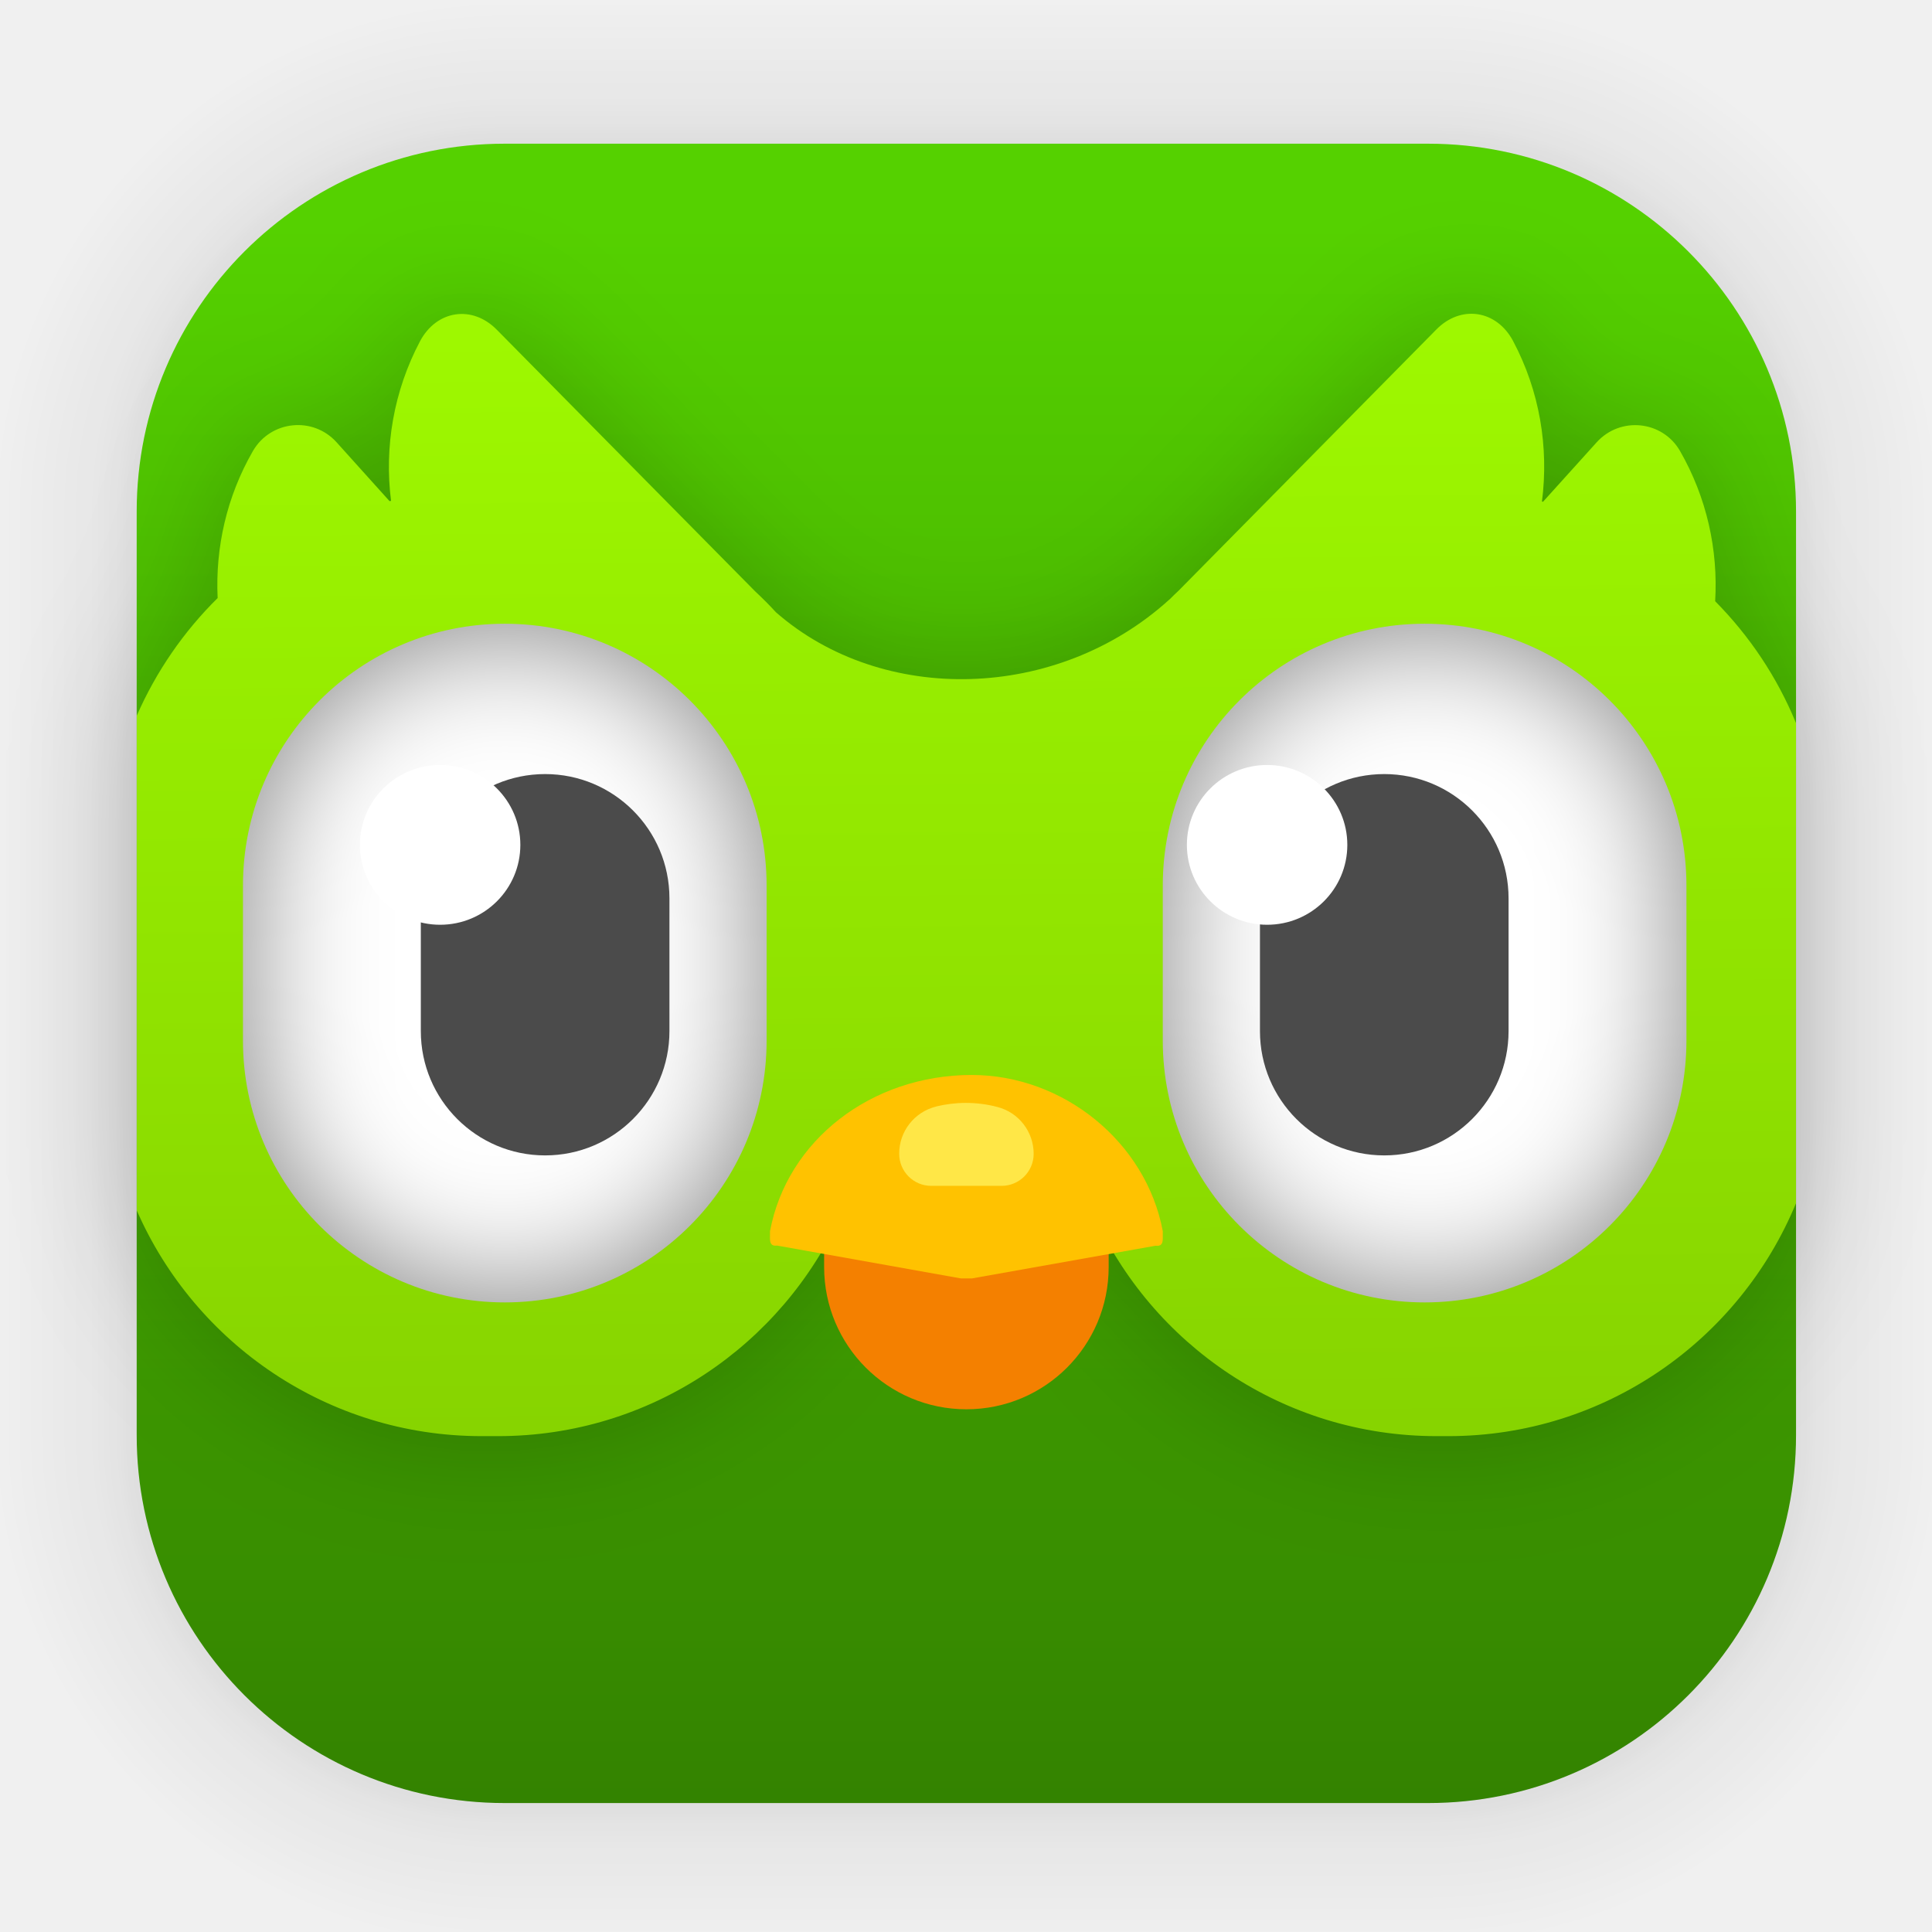
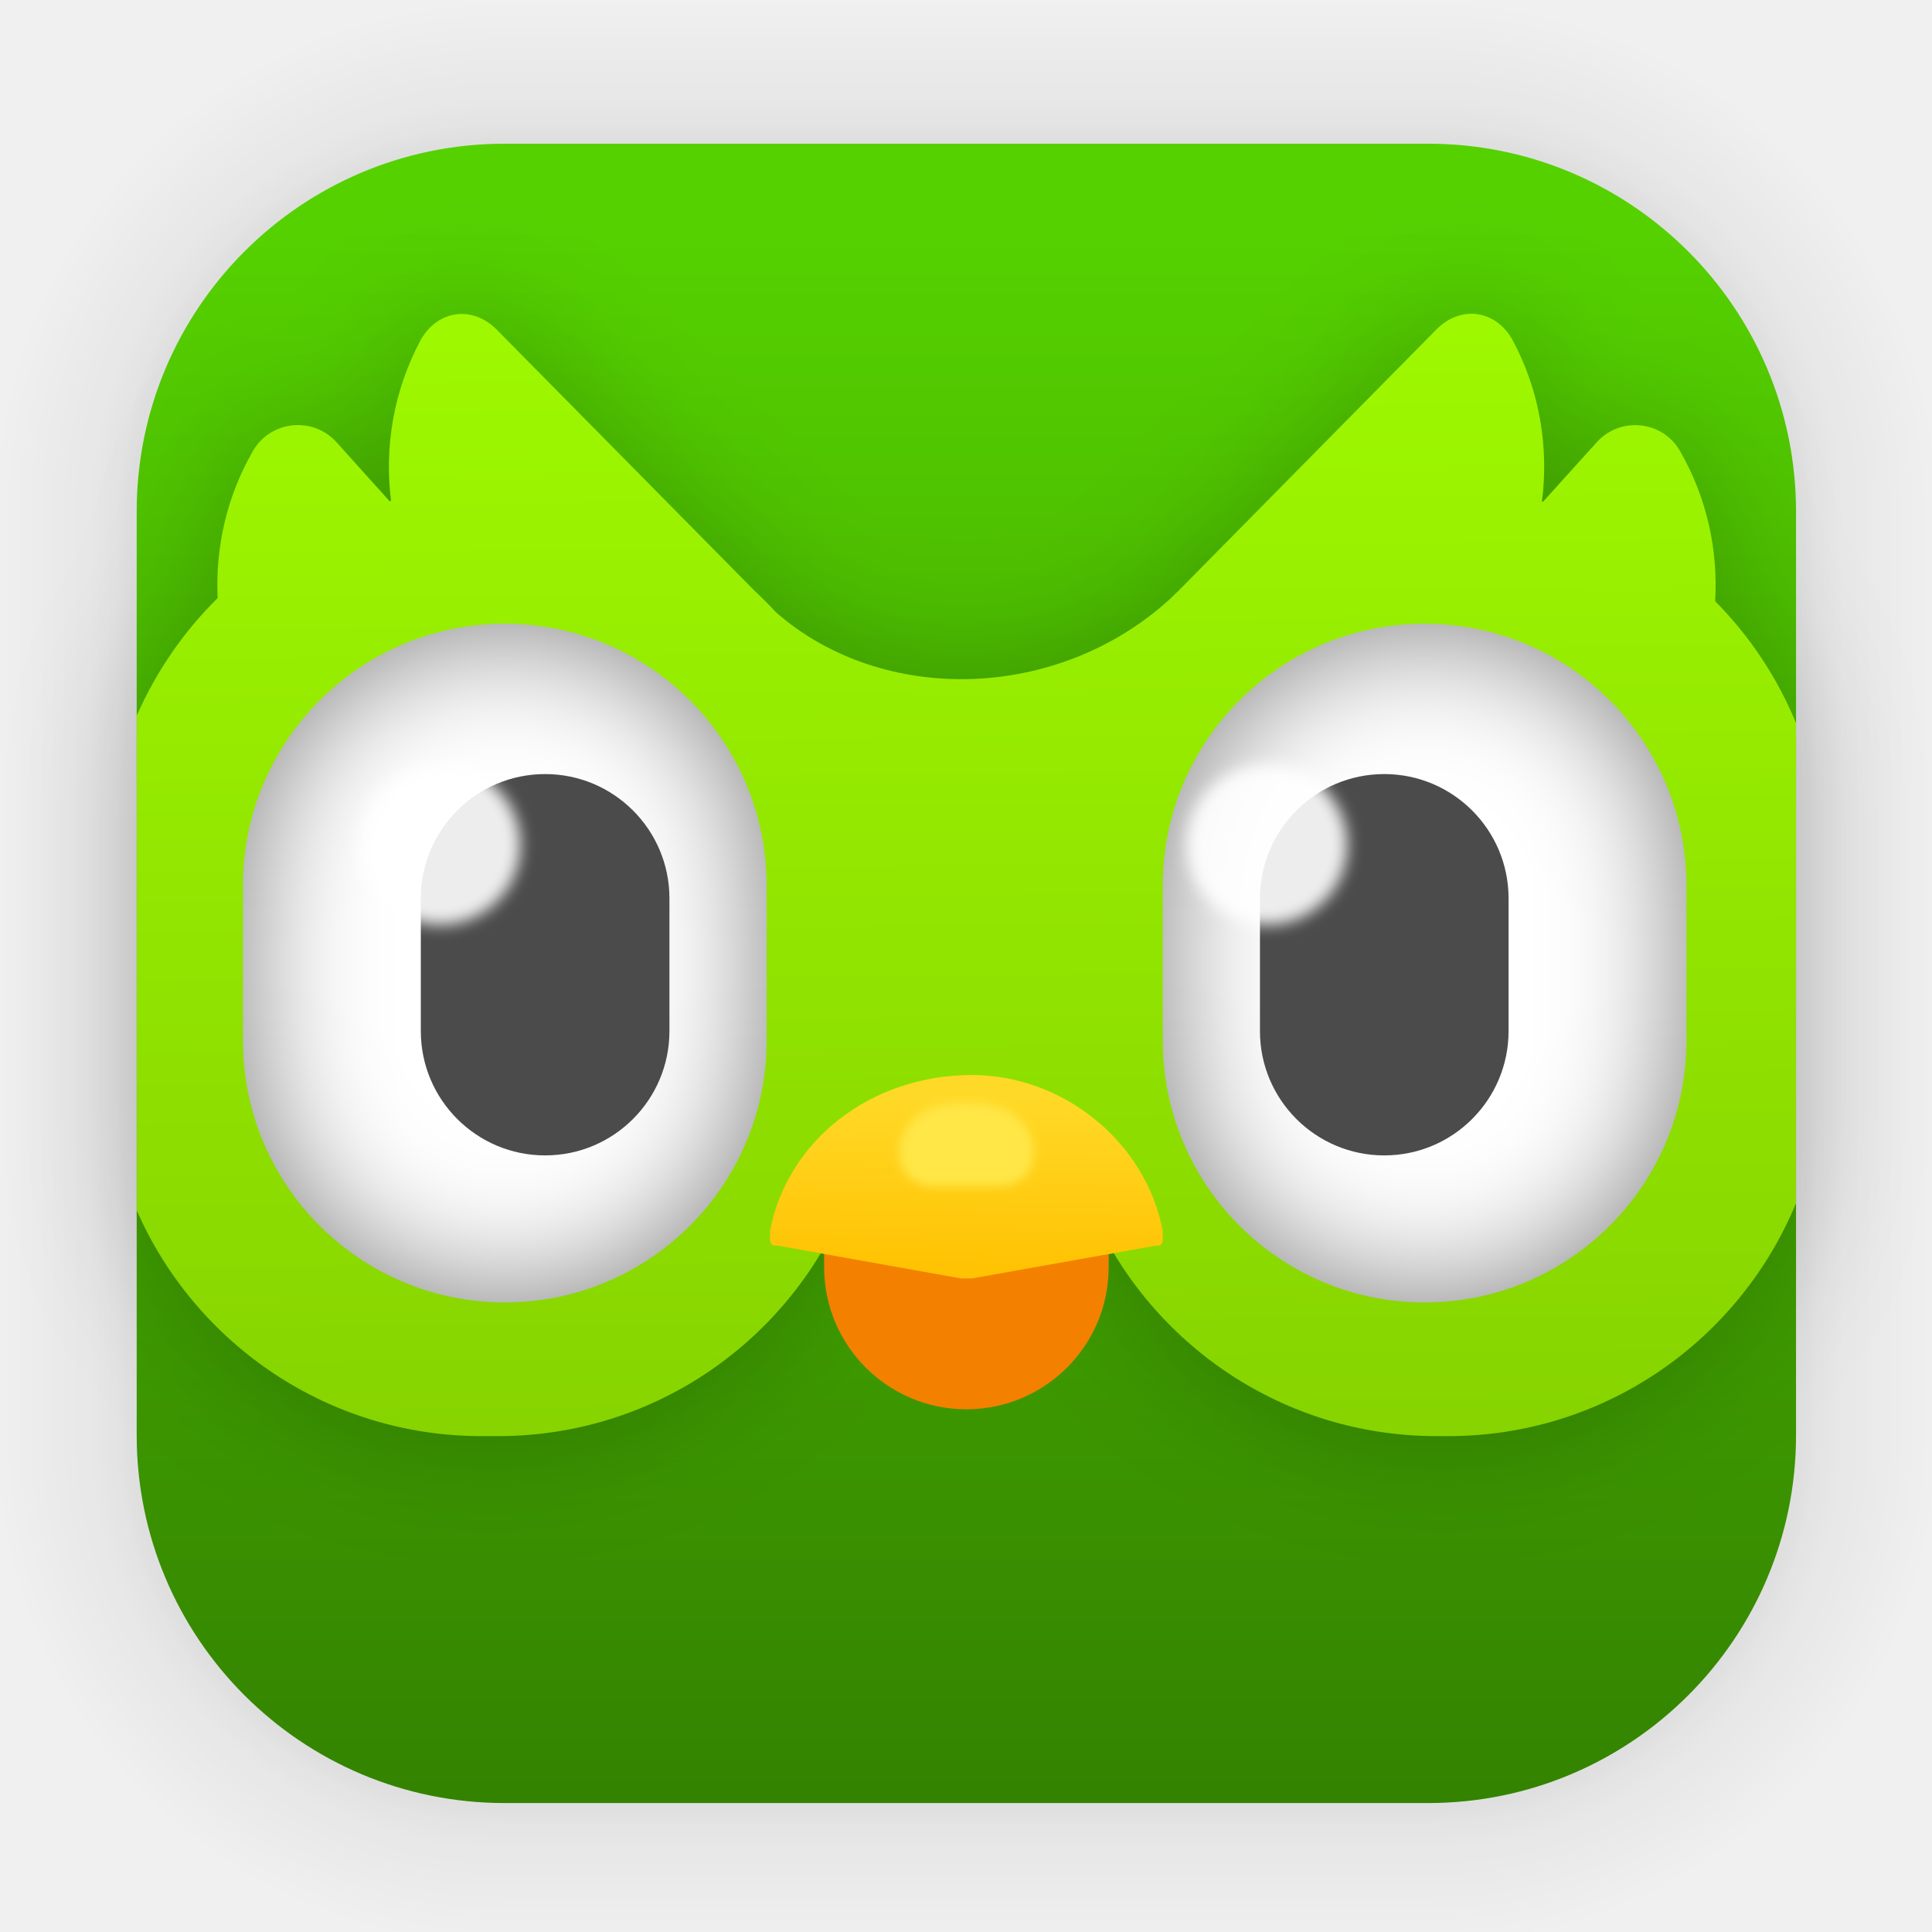
<svg xmlns="http://www.w3.org/2000/svg" xmlns:xlink="http://www.w3.org/1999/xlink" width="128" height="128" viewBox="0 0 33.867 33.867" version="1.1" id="svg6">
  <defs id="defs2">
+     <linearGradient id="linearGradient1317">
+       <stop style="stop-color:#ffc303;stop-opacity:1;" offset="0" id="stop1313" />
+       <stop style="stop-color:#ffd927;stop-opacity:1;" offset="1" id="stop1315" />
+     </linearGradient>
    <linearGradient id="linearGradient1846">
      <stop style="stop-color:#87d400;stop-opacity:1;" offset="0" id="stop1842" />
      <stop style="stop-color:#9ef800;stop-opacity:1;" offset="1" id="stop1844" />
    </linearGradient>
    <linearGradient id="linearGradient1630">
      <stop style="stop-color:#55d100;stop-opacity:1;" offset="0" id="stop1626" />
      <stop style="stop-color:#338200;stop-opacity:1;" offset="1" id="stop1628" />
    </linearGradient>
    <linearGradient id="linearGradient991">
      <stop id="stop987" offset="0" style="stop-color:#00488a;stop-opacity:1" />
      <stop id="stop989" offset="1" style="stop-color:#006fd6;stop-opacity:1" />
    </linearGradient>
    <linearGradient gradientTransform="translate(0,-896)" gradientUnits="userSpaceOnUse" y2="992" x2="32" y1="32" x1="32" id="lgrad">
      <stop id="stop2" stop-color="#f8f8f8" offset="0%" />
      <stop id="stop4" stop-color="#ccc" offset="100%" />
    </linearGradient>
    <radialGradient gradientTransform="translate(0,-896)" gradientUnits="userSpaceOnUse" r="440" cy="512" cx="512" fy="494.4" fx="512" y2="100%" x2="0%" y1="0%" x1="0%" id="rgrad">
      <stop id="stop7" stop-color="#00f0ff" offset="0%" />
      <stop id="stop9" stop-color="#0070e0" offset="100%" />
    </radialGradient>
    <radialGradient id="rgrad-3" x1="0%" y1="0%" x2="0%" y2="100%" fx="523.576" fy="306.181" cx="523.576" cy="306.181" r="440" gradientUnits="userSpaceOnUse" gradientTransform="matrix(0.03099337,0,0,0.03032562,115.7166,41.02345)">
      <stop offset="0%" stop-color="#00f0ff" id="stop7-6" style="stop-color:#03d7e4;stop-opacity:1" />
      <stop offset="100%" stop-color="#0070e0" id="stop9-7" />
    </radialGradient>
    <linearGradient xlink:href="#linearGradient1630" id="linearGradient1632" x1="132.211" y1="42.152" x2="132.211" y2="70.68" gradientUnits="userSpaceOnUse" />
    <linearGradient id="SVGID_1_" gradientUnits="userSpaceOnUse" x1="43" y1="149.623" x2="43" y2="84.503" gradientTransform="matrix(1.5,0,0,-1.5,31.5,271.5)">
      <stop offset="0" style="stop-color:#FEFEFE" id="stop36" />
      <stop offset="1" style="stop-color:#CACACA" id="stop38" />
    </linearGradient>
    <linearGradient id="SVGID_2_" gradientUnits="userSpaceOnUse" x1="39.955" y1="149.623" x2="39.955" y2="84.503" gradientTransform="matrix(1.5,0,0,-1.5,31.5,271.5)">
      <stop offset="0" style="stop-color:#FEFEFE" id="stop43" />
      <stop offset="1" style="stop-color:#CACACA" id="stop45" />
    </linearGradient>
    <linearGradient id="SVGID_5_" gradientUnits="userSpaceOnUse" x1="37.285" y1="149.623" x2="37.285" y2="84.503" gradientTransform="matrix(1.5,0,0,-1.5,31.5,271.5)">
      <stop offset="0" style="stop-color:#FEFEFE" id="stop64" />
      <stop offset="1" style="stop-color:#CACACA" id="stop66" />
    </linearGradient>
    <linearGradient id="SVGID_6_" gradientUnits="userSpaceOnUse" x1="33.977" y1="149.623" x2="33.977" y2="84.503" gradientTransform="matrix(1.5,0,0,-1.5,31.5,271.5)">
      <stop offset="0" style="stop-color:#FEFEFE" id="stop71" />
      <stop offset="1" style="stop-color:#CACACA" id="stop73" />
    </linearGradient>
    <linearGradient id="SVGID_9_" gradientUnits="userSpaceOnUse" x1="31.79" y1="149.623" x2="31.79" y2="84.503" gradientTransform="matrix(1.5,0,0,-1.5,31.5,271.5)">
      <stop offset="0" style="stop-color:#FEFEFE" id="stop92" />
      <stop offset="1" style="stop-color:#CACACA" id="stop94" />
    </linearGradient>
    <linearGradient id="SVGID_10_" gradientUnits="userSpaceOnUse" x1="28.345" y1="149.623" x2="28.345" y2="84.503" gradientTransform="matrix(1.5,0,0,-1.5,31.5,271.5)">
      <stop offset="0" style="stop-color:#FEFEFE" id="stop99" />
      <stop offset="1" style="stop-color:#CACACA" id="stop101" />
    </linearGradient>
    <linearGradient id="SVGID_13_" gradientUnits="userSpaceOnUse" x1="26.725" y1="149.623" x2="26.725" y2="84.503" gradientTransform="matrix(1.5,0,0,-1.5,31.5,271.5)">
      <stop offset="0" style="stop-color:#FEFEFE" id="stop120" />
      <stop offset="1" style="stop-color:#CACACA" id="stop122" />
    </linearGradient>
    <linearGradient id="SVGID_14_" gradientUnits="userSpaceOnUse" x1="23.277" y1="149.623" x2="23.277" y2="84.503" gradientTransform="matrix(1.5,0,0,-1.5,31.5,271.5)">
      <stop offset="0" style="stop-color:#FEFEFE" id="stop127" />
      <stop offset="1" style="stop-color:#CACACA" id="stop129" />
    </linearGradient>
    <linearGradient id="SVGID_17_" gradientUnits="userSpaceOnUse" x1="22.285" y1="149.623" x2="22.285" y2="84.503" gradientTransform="matrix(1.5,0,0,-1.5,31.5,271.5)">
      <stop offset="0" style="stop-color:#FEFEFE" id="stop148" />
      <stop offset="1" style="stop-color:#CACACA" id="stop150" />
    </linearGradient>
    <linearGradient id="SVGID_18_" gradientUnits="userSpaceOnUse" x1="18.966" y1="149.623" x2="18.966" y2="84.503" gradientTransform="matrix(1.5,0,0,-1.5,31.5,271.5)">
      <stop offset="0" style="stop-color:#FEFEFE" id="stop155" />
      <stop offset="1" style="stop-color:#CACACA" id="stop157" />
    </linearGradient>
    <linearGradient id="SVGID_21_" gradientUnits="userSpaceOnUse" x1="18.642" y1="149.623" x2="18.642" y2="84.503" gradientTransform="matrix(1.5,0,0,-1.5,31.5,271.5)">
      <stop offset="0" style="stop-color:#FEFEFE" id="stop176" />
      <stop offset="1" style="stop-color:#CACACA" id="stop178" />
    </linearGradient>
    <linearGradient id="SVGID_22_" gradientUnits="userSpaceOnUse" x1="15.578" y1="149.623" x2="15.578" y2="84.503" gradientTransform="matrix(1.5,0,0,-1.5,31.5,271.5)">
      <stop offset="0" style="stop-color:#FEFEFE" id="stop183" />
      <stop offset="1" style="stop-color:#CACACA" id="stop185" />
    </linearGradient>
    <linearGradient id="SVGID_25_" gradientUnits="userSpaceOnUse" x1="15.935" y1="149.623" x2="15.935" y2="84.503" gradientTransform="matrix(1.5,0,0,-1.5,31.5,271.5)">
      <stop offset="0" style="stop-color:#FEFEFE" id="stop204" />
      <stop offset="1" style="stop-color:#CACACA" id="stop206" />
    </linearGradient>
    <linearGradient id="SVGID_26_" gradientUnits="userSpaceOnUse" x1="13.245" y1="149.623" x2="13.245" y2="84.503" gradientTransform="matrix(1.5,0,0,-1.5,31.5,271.5)">
      <stop offset="0" style="stop-color:#FEFEFE" id="stop211" />
      <stop offset="1" style="stop-color:#CACACA" id="stop213" />
    </linearGradient>
    <linearGradient id="SVGID_29_" gradientUnits="userSpaceOnUse" x1="14.268" y1="149.623" x2="14.268" y2="84.503" gradientTransform="matrix(1.5,0,0,-1.5,31.5,271.5)">
      <stop offset="0" style="stop-color:#FEFEFE" id="stop232" />
      <stop offset="1" style="stop-color:#CACACA" id="stop234" />
    </linearGradient>
    <linearGradient id="SVGID_30_" gradientUnits="userSpaceOnUse" x1="12.055" y1="149.623" x2="12.055" y2="84.503" gradientTransform="matrix(1.5,0,0,-1.5,31.5,271.5)">
      <stop offset="0" style="stop-color:#FEFEFE" id="stop239" />
      <stop offset="1" style="stop-color:#CACACA" id="stop241" />
    </linearGradient>
    <linearGradient id="SVGID_33_" gradientUnits="userSpaceOnUse" x1="13.705" y1="149.623" x2="13.705" y2="84.503" gradientTransform="matrix(1.5,0,0,-1.5,31.5,271.5)">
      <stop offset="0" style="stop-color:#FEFEFE" id="stop260" />
      <stop offset="1" style="stop-color:#CACACA" id="stop262" />
    </linearGradient>
    <linearGradient id="SVGID_34_" gradientUnits="userSpaceOnUse" x1="12.055" y1="149.623" x2="12.055" y2="84.503" gradientTransform="matrix(1.5,0,0,-1.5,31.5,271.5)">
      <stop offset="0" style="stop-color:#FEFEFE" id="stop267" />
      <stop offset="1" style="stop-color:#CACACA" id="stop269" />
    </linearGradient>
    <linearGradient id="SVGID_37_" gradientUnits="userSpaceOnUse" x1="14.268" y1="149.623" x2="14.268" y2="84.503" gradientTransform="matrix(1.5,0,0,-1.5,31.5,271.5)">
      <stop offset="0" style="stop-color:#FEFEFE" id="stop288" />
      <stop offset="1" style="stop-color:#CACACA" id="stop290" />
    </linearGradient>
    <linearGradient id="SVGID_38_" gradientUnits="userSpaceOnUse" x1="13.243" y1="149.623" x2="13.243" y2="84.503" gradientTransform="matrix(1.5,0,0,-1.5,31.5,271.5)">
      <stop offset="0" style="stop-color:#FEFEFE" id="stop295" />
      <stop offset="1" style="stop-color:#CACACA" id="stop297" />
    </linearGradient>
    <linearGradient id="SVGID_42_" gradientUnits="userSpaceOnUse" x1="15.575" y1="149.623" x2="15.575" y2="84.503" gradientTransform="matrix(1.5,0,0,-1.5,31.5,271.5)">
      <stop offset="0" style="stop-color:#FEFEFE" id="stop323" />
      <stop offset="1" style="stop-color:#CACACA" id="stop325" />
    </linearGradient>
    <linearGradient id="SVGID_45_" gradientUnits="userSpaceOnUse" x1="18.642" y1="149.623" x2="18.642" y2="84.503" gradientTransform="matrix(1.5,0,0,-1.5,31.5,271.5)">
      <stop offset="0" style="stop-color:#FEFEFE" id="stop344" />
      <stop offset="1" style="stop-color:#CACACA" id="stop346" />
    </linearGradient>
    <linearGradient id="SVGID_46_" gradientUnits="userSpaceOnUse" x1="18.962" y1="149.623" x2="18.962" y2="84.503" gradientTransform="matrix(1.5,0,0,-1.5,31.5,271.5)">
      <stop offset="0" style="stop-color:#FEFEFE" id="stop351" />
      <stop offset="1" style="stop-color:#CACACA" id="stop353" />
    </linearGradient>
    <linearGradient id="SVGID_49_" gradientUnits="userSpaceOnUse" x1="22.286" y1="149.623" x2="22.286" y2="84.503" gradientTransform="matrix(1.5,0,0,-1.5,31.5,271.5)">
      <stop offset="0" style="stop-color:#FEFEFE" id="stop372" />
      <stop offset="1" style="stop-color:#CACACA" id="stop374" />
    </linearGradient>
    <linearGradient id="SVGID_50_" gradientUnits="userSpaceOnUse" x1="23.272" y1="149.623" x2="23.272" y2="84.503" gradientTransform="matrix(1.5,0,0,-1.5,31.5,271.5)">
      <stop offset="0" style="stop-color:#FEFEFE" id="stop379" />
      <stop offset="1" style="stop-color:#CACACA" id="stop381" />
    </linearGradient>
    <linearGradient id="SVGID_53_" gradientUnits="userSpaceOnUse" x1="26.725" y1="149.623" x2="26.725" y2="84.503" gradientTransform="matrix(1.5,0,0,-1.5,31.5,271.5)">
      <stop offset="0" style="stop-color:#FEFEFE" id="stop400" />
      <stop offset="1" style="stop-color:#CACACA" id="stop402" />
    </linearGradient>
    <linearGradient id="SVGID_54_" gradientUnits="userSpaceOnUse" x1="28.339" y1="149.623" x2="28.339" y2="84.503" gradientTransform="matrix(1.5,0,0,-1.5,31.5,271.5)">
      <stop offset="0" style="stop-color:#FEFEFE" id="stop407" />
      <stop offset="1" style="stop-color:#CACACA" id="stop409" />
    </linearGradient>
    <linearGradient id="SVGID_57_" gradientUnits="userSpaceOnUse" x1="31.789" y1="149.623" x2="31.789" y2="84.503" gradientTransform="matrix(1.5,0,0,-1.5,31.5,271.5)">
      <stop offset="0" style="stop-color:#FEFEFE" id="stop428" />
      <stop offset="1" style="stop-color:#CACACA" id="stop430" />
    </linearGradient>
    <linearGradient id="SVGID_58_" gradientUnits="userSpaceOnUse" x1="33.97" y1="149.623" x2="33.97" y2="84.503" gradientTransform="matrix(1.5,0,0,-1.5,31.5,271.5)">
      <stop offset="0" style="stop-color:#FEFEFE" id="stop435" />
      <stop offset="1" style="stop-color:#CACACA" id="stop437" />
    </linearGradient>
    <linearGradient id="SVGID_61_" gradientUnits="userSpaceOnUse" x1="37.285" y1="149.623" x2="37.285" y2="84.503" gradientTransform="matrix(1.5,0,0,-1.5,31.5,271.5)">
      <stop offset="0" style="stop-color:#FEFEFE" id="stop456" />
      <stop offset="1" style="stop-color:#CACACA" id="stop458" />
    </linearGradient>
    <linearGradient id="SVGID_62_" gradientUnits="userSpaceOnUse" x1="39.949" y1="149.623" x2="39.949" y2="84.503" gradientTransform="matrix(1.5,0,0,-1.5,31.5,271.5)">
      <stop offset="0" style="stop-color:#FEFEFE" id="stop463" />
      <stop offset="1" style="stop-color:#CACACA" id="stop465" />
    </linearGradient>
    <linearGradient id="SVGID_66_" gradientUnits="userSpaceOnUse" x1="46.045" y1="149.623" x2="46.045" y2="84.503" gradientTransform="matrix(1.5,0,0,-1.5,31.5,271.5)">
      <stop offset="0" style="stop-color:#FEFEFE" id="stop491" />
      <stop offset="1" style="stop-color:#CACACA" id="stop493" />
    </linearGradient>
    <linearGradient id="SVGID_69_" gradientUnits="userSpaceOnUse" x1="48.715" y1="149.623" x2="48.715" y2="84.503" gradientTransform="matrix(1.5,0,0,-1.5,31.5,271.5)">
      <stop offset="0" style="stop-color:#FEFEFE" id="stop512" />
      <stop offset="1" style="stop-color:#CACACA" id="stop514" />
    </linearGradient>
    <linearGradient id="SVGID_70_" gradientUnits="userSpaceOnUse" x1="52.023" y1="149.623" x2="52.023" y2="84.503" gradientTransform="matrix(1.5,0,0,-1.5,31.5,271.5)">
      <stop offset="0" style="stop-color:#FEFEFE" id="stop519" />
      <stop offset="1" style="stop-color:#CACACA" id="stop521" />
    </linearGradient>
    <linearGradient id="SVGID_73_" gradientUnits="userSpaceOnUse" x1="54.21" y1="149.623" x2="54.21" y2="84.503" gradientTransform="matrix(1.5,0,0,-1.5,31.5,271.5)">
      <stop offset="0" style="stop-color:#FEFEFE" id="stop540" />
      <stop offset="1" style="stop-color:#CACACA" id="stop542" />
    </linearGradient>
    <linearGradient id="SVGID_74_" gradientUnits="userSpaceOnUse" x1="57.655" y1="149.623" x2="57.655" y2="84.503" gradientTransform="matrix(1.5,0,0,-1.5,31.5,271.5)">
      <stop offset="0" style="stop-color:#FEFEFE" id="stop547" />
      <stop offset="1" style="stop-color:#CACACA" id="stop549" />
    </linearGradient>
    <linearGradient id="SVGID_77_" gradientUnits="userSpaceOnUse" x1="59.275" y1="149.623" x2="59.275" y2="84.503" gradientTransform="matrix(1.5,0,0,-1.5,31.5,271.5)">
      <stop offset="0" style="stop-color:#FEFEFE" id="stop568" />
      <stop offset="1" style="stop-color:#CACACA" id="stop570" />
    </linearGradient>
    <linearGradient id="SVGID_78_" gradientUnits="userSpaceOnUse" x1="62.723" y1="149.623" x2="62.723" y2="84.503" gradientTransform="matrix(1.5,0,0,-1.5,31.5,271.5)">
      <stop offset="0" style="stop-color:#FEFEFE" id="stop575" />
      <stop offset="1" style="stop-color:#CACACA" id="stop577" />
    </linearGradient>
    <linearGradient id="SVGID_81_" gradientUnits="userSpaceOnUse" x1="63.715" y1="149.623" x2="63.715" y2="84.503" gradientTransform="matrix(1.5,0,0,-1.5,31.5,271.5)">
      <stop offset="0" style="stop-color:#FEFEFE" id="stop596" />
      <stop offset="1" style="stop-color:#CACACA" id="stop598" />
    </linearGradient>
    <linearGradient id="SVGID_82_" gradientUnits="userSpaceOnUse" x1="67.034" y1="149.623" x2="67.034" y2="84.503" gradientTransform="matrix(1.5,0,0,-1.5,31.5,271.5)">
      <stop offset="0" style="stop-color:#FEFEFE" id="stop603" />
      <stop offset="1" style="stop-color:#CACACA" id="stop605" />
    </linearGradient>
    <linearGradient id="SVGID_85_" gradientUnits="userSpaceOnUse" x1="67.358" y1="149.623" x2="67.358" y2="84.503" gradientTransform="matrix(1.5,0,0,-1.5,31.5,271.5)">
      <stop offset="0" style="stop-color:#FEFEFE" id="stop624" />
      <stop offset="1" style="stop-color:#CACACA" id="stop626" />
    </linearGradient>
    <linearGradient id="SVGID_86_" gradientUnits="userSpaceOnUse" x1="70.422" y1="149.623" x2="70.422" y2="84.503" gradientTransform="matrix(1.5,0,0,-1.5,31.5,271.5)">
      <stop offset="0" style="stop-color:#FEFEFE" id="stop631" />
      <stop offset="1" style="stop-color:#CACACA" id="stop633" />
    </linearGradient>
    <linearGradient id="SVGID_89_" gradientUnits="userSpaceOnUse" x1="70.065" y1="149.623" x2="70.065" y2="84.503" gradientTransform="matrix(1.5,0,0,-1.5,31.5,271.5)">
      <stop offset="0" style="stop-color:#FEFEFE" id="stop652" />
      <stop offset="1" style="stop-color:#CACACA" id="stop654" />
    </linearGradient>
    <linearGradient id="SVGID_90_" gradientUnits="userSpaceOnUse" x1="72.755" y1="149.623" x2="72.755" y2="84.503" gradientTransform="matrix(1.5,0,0,-1.5,31.5,271.5)">
      <stop offset="0" style="stop-color:#FEFEFE" id="stop659" />
      <stop offset="1" style="stop-color:#CACACA" id="stop661" />
    </linearGradient>
    <linearGradient id="SVGID_93_" gradientUnits="userSpaceOnUse" x1="71.732" y1="149.623" x2="71.732" y2="84.503" gradientTransform="matrix(1.5,0,0,-1.5,31.5,271.5)">
      <stop offset="0" style="stop-color:#FEFEFE" id="stop680" />
      <stop offset="1" style="stop-color:#CACACA" id="stop682" />
    </linearGradient>
    <linearGradient id="SVGID_94_" gradientUnits="userSpaceOnUse" x1="73.945" y1="149.623" x2="73.945" y2="84.503" gradientTransform="matrix(1.5,0,0,-1.5,31.5,271.5)">
      <stop offset="0" style="stop-color:#FEFEFE" id="stop687" />
      <stop offset="1" style="stop-color:#CACACA" id="stop689" />
    </linearGradient>
    <linearGradient id="SVGID_97_" gradientUnits="userSpaceOnUse" x1="72.295" y1="149.623" x2="72.295" y2="84.503" gradientTransform="matrix(1.5,0,0,-1.5,31.5,271.5)">
      <stop offset="0" style="stop-color:#FEFEFE" id="stop708" />
      <stop offset="1" style="stop-color:#CACACA" id="stop710" />
    </linearGradient>
    <linearGradient id="SVGID_98_" gradientUnits="userSpaceOnUse" x1="73.945" y1="149.623" x2="73.945" y2="84.503" gradientTransform="matrix(1.5,0,0,-1.5,31.5,271.5)">
      <stop offset="0" style="stop-color:#FEFEFE" id="stop715" />
      <stop offset="1" style="stop-color:#CACACA" id="stop717" />
    </linearGradient>
    <linearGradient id="SVGID_101_" gradientUnits="userSpaceOnUse" x1="71.732" y1="149.623" x2="71.732" y2="84.503" gradientTransform="matrix(1.5,0,0,-1.5,31.5,271.5)">
      <stop offset="0" style="stop-color:#FEFEFE" id="stop736" />
      <stop offset="1" style="stop-color:#CACACA" id="stop738" />
    </linearGradient>
    <linearGradient id="SVGID_102_" gradientUnits="userSpaceOnUse" x1="72.757" y1="149.623" x2="72.757" y2="84.503" gradientTransform="matrix(1.5,0,0,-1.5,31.5,271.5)">
      <stop offset="0" style="stop-color:#FEFEFE" id="stop743" />
      <stop offset="1" style="stop-color:#CACACA" id="stop745" />
    </linearGradient>
    <linearGradient id="SVGID_106_" gradientUnits="userSpaceOnUse" x1="70.425" y1="149.623" x2="70.425" y2="84.503" gradientTransform="matrix(1.5,0,0,-1.5,31.5,271.5)">
      <stop offset="0" style="stop-color:#FEFEFE" id="stop771" />
      <stop offset="1" style="stop-color:#CACACA" id="stop773" />
    </linearGradient>
    <linearGradient id="SVGID_110_" gradientUnits="userSpaceOnUse" x1="67.038" y1="149.623" x2="67.038" y2="84.503" gradientTransform="matrix(1.5,0,0,-1.5,31.5,271.5)">
      <stop offset="0" style="stop-color:#FEFEFE" id="stop799" />
      <stop offset="1" style="stop-color:#CACACA" id="stop801" />
    </linearGradient>
    <linearGradient id="SVGID_113_" gradientUnits="userSpaceOnUse" x1="63.714" y1="149.623" x2="63.714" y2="84.503" gradientTransform="matrix(1.5,0,0,-1.5,31.5,271.5)">
      <stop offset="0" style="stop-color:#FEFEFE" id="stop820" />
      <stop offset="1" style="stop-color:#CACACA" id="stop822" />
    </linearGradient>
    <linearGradient id="SVGID_114_" gradientUnits="userSpaceOnUse" x1="62.728" y1="149.623" x2="62.728" y2="84.503" gradientTransform="matrix(1.5,0,0,-1.5,31.5,271.5)">
      <stop offset="0" style="stop-color:#FEFEFE" id="stop827" />
      <stop offset="1" style="stop-color:#CACACA" id="stop829" />
    </linearGradient>
    <linearGradient id="SVGID_117_" gradientUnits="userSpaceOnUse" x1="59.275" y1="149.623" x2="59.275" y2="84.503" gradientTransform="matrix(1.5,0,0,-1.5,31.5,271.5)">
      <stop offset="0" style="stop-color:#FEFEFE" id="stop848" />
      <stop offset="1" style="stop-color:#CACACA" id="stop850" />
    </linearGradient>
    <linearGradient id="SVGID_118_" gradientUnits="userSpaceOnUse" x1="57.661" y1="149.623" x2="57.661" y2="84.503" gradientTransform="matrix(1.5,0,0,-1.5,31.5,271.5)">
      <stop offset="0" style="stop-color:#FEFEFE" id="stop855" />
      <stop offset="1" style="stop-color:#CACACA" id="stop857" />
    </linearGradient>
    <linearGradient id="SVGID_121_" gradientUnits="userSpaceOnUse" x1="54.211" y1="149.623" x2="54.211" y2="84.503" gradientTransform="matrix(1.5,0,0,-1.5,31.5,271.5)">
      <stop offset="0" style="stop-color:#FEFEFE" id="stop876" />
      <stop offset="1" style="stop-color:#CACACA" id="stop878" />
    </linearGradient>
    <linearGradient id="SVGID_122_" gradientUnits="userSpaceOnUse" x1="52.03" y1="149.623" x2="52.03" y2="84.503" gradientTransform="matrix(1.5,0,0,-1.5,31.5,271.5)">
      <stop offset="0" style="stop-color:#FEFEFE" id="stop883" />
      <stop offset="1" style="stop-color:#CACACA" id="stop885" />
    </linearGradient>
    <linearGradient id="SVGID_125_" gradientUnits="userSpaceOnUse" x1="48.715" y1="149.623" x2="48.715" y2="84.503" gradientTransform="matrix(1.5,0,0,-1.5,31.5,271.5)">
      <stop offset="0" style="stop-color:#FEFEFE" id="stop904" />
      <stop offset="1" style="stop-color:#CACACA" id="stop906" />
    </linearGradient>
    <linearGradient id="SVGID_126_" gradientUnits="userSpaceOnUse" x1="46.051" y1="149.623" x2="46.051" y2="84.503" gradientTransform="matrix(1.5,0,0,-1.5,31.5,271.5)">
      <stop offset="0" style="stop-color:#FEFEFE" id="stop911-6" />
      <stop offset="1" style="stop-color:#CACACA" id="stop913-2" />
    </linearGradient>
    <linearGradient y2="170.264" x2="743.375" y1="889.429" x1="257.828" gradientUnits="userSpaceOnUse" id="linearGradient6508" xlink:href="#linearGradient991" />
    <linearGradient gradientTransform="matrix(0.2711639,0,0,0.2711639,71.71193,36.1889)" id="a" gradientUnits="userSpaceOnUse" x1="68.463" x2="68.287" y1="23.819" y2="121.012">
      <stop offset="0" stop-color="#79dc56" id="stop2-3" />
      <stop offset="1" stop-color="#35b630" id="stop4-6" />
    </linearGradient>
    <linearGradient xlink:href="#linearGradient1846" id="linearGradient1848" x1="132.996" y1="62.064" x2="132.856" y2="45.671" gradientUnits="userSpaceOnUse" />
    <filter style="color-interpolation-filters:sRGB" id="filter2682" x="-0.091" y="-0.134" width="1.181" height="1.268">
      <feGaussianBlur stdDeviation="0.937" id="feGaussianBlur2684" />
    </filter>
    <filter style="color-interpolation-filters:sRGB;" id="filter2744" x="-0.306" y="-0.236" width="1.612" height="1.472">
      <feFlood flood-opacity="0.498" flood-color="rgb(0,0,0)" result="flood" id="feFlood2734" />
      <feComposite in="flood" in2="SourceGraphic" operator="out" result="composite1" id="feComposite2736" />
      <feGaussianBlur in="composite1" stdDeviation="1" result="blur" id="feGaussianBlur2738" />
      <feOffset dx="0" dy="0" result="offset" id="feOffset2740" />
      <feComposite in="offset" in2="SourceGraphic" operator="atop" result="composite2" id="feComposite2742" />
    </filter>
    <filter style="color-interpolation-filters:sRGB;" id="filter2768" x="-0.306" y="-0.236" width="1.612" height="1.472">
      <feFlood flood-opacity="0.498" flood-color="rgb(0,0,0)" result="flood" id="feFlood2758" />
      <feComposite in="flood" in2="SourceGraphic" operator="out" result="composite1" id="feComposite2760" />
      <feGaussianBlur in="composite1" stdDeviation="1" result="blur" id="feGaussianBlur2762" />
      <feOffset dx="0" dy="0" result="offset" id="feOffset2764" />
      <feComposite in="offset" in2="SourceGraphic" operator="atop" result="composite2" id="feComposite2766" />
+     </filter>
+     <linearGradient xlink:href="#linearGradient1317" id="linearGradient1319" x1="130.166" y1="59.601" x2="130.208" y2="57.068" gradientUnits="userSpaceOnUse" />
+     <filter style="color-interpolation-filters:sRGB" id="filter1638" x="-0.108" y="-0.108" width="1.216" height="1.216">
+       <feGaussianBlur stdDeviation="0.108" id="feGaussianBlur1640" />
+     </filter>
+     <filter style="color-interpolation-filters:sRGB" id="filter1642" x="-0.108" y="-0.108" width="1.216" height="1.216">
+       <feGaussianBlur stdDeviation="0.108" id="feGaussianBlur1644" />
+     </filter>
+     <filter style="color-interpolation-filters:sRGB" id="filter1646" x="-0.087" y="-0.142" width="1.175" height="1.283">
+       <feGaussianBlur stdDeviation="0.073" id="feGaussianBlur1648" />
    </filter>
  </defs>
  <g id="layer1">
    <g id="g1792" transform="matrix(0.9757321,0,0,0.9757321,-111.7763,-37.20309)">
      <g style="opacity:0.205" transform="translate(47.17272)" id="g1702">
        <rect ry="6.61" rx="6.61" y="40.71" x="69.84" height="29.811" width="29.811" id="rect1634" style="fill:none;fill-opacity:1;stroke:#000000;stroke-width:0.1;stroke-linecap:round;stroke-linejoin:round;stroke-miterlimit:4;stroke-dasharray:none;stroke-opacity:0.02" />
        <rect style="fill:none;fill-opacity:1;stroke:#000000;stroke-width:0.2;stroke-linecap:round;stroke-linejoin:round;stroke-miterlimit:4;stroke-dasharray:none;stroke-opacity:0.02" id="rect1638" width="29.811" height="29.811" x="69.84" y="40.71" rx="6.61" ry="6.61" />
        <rect ry="6.61" rx="6.61" y="40.71" x="69.84" height="29.811" width="29.811" id="rect1640" style="fill:none;fill-opacity:1;stroke:#000000;stroke-width:0.3;stroke-linecap:round;stroke-linejoin:round;stroke-miterlimit:4;stroke-dasharray:none;stroke-opacity:0.02" />
        <rect style="fill:none;fill-opacity:1;stroke:#000000;stroke-width:0.4;stroke-linecap:round;stroke-linejoin:round;stroke-miterlimit:4;stroke-dasharray:none;stroke-opacity:0.02" id="rect1642" width="29.811" height="29.811" x="69.84" y="40.71" rx="6.61" ry="6.61" />
        <rect ry="6.61" rx="6.61" y="40.71" x="69.84" height="29.811" width="29.811" id="rect1644" style="fill:none;fill-opacity:1;stroke:#000000;stroke-width:0.5;stroke-linecap:round;stroke-linejoin:round;stroke-miterlimit:4;stroke-dasharray:none;stroke-opacity:0.02" />
        <rect style="fill:none;fill-opacity:1;stroke:#000000;stroke-width:0.6;stroke-linecap:round;stroke-linejoin:round;stroke-miterlimit:4;stroke-dasharray:none;stroke-opacity:0.02" id="rect1646" width="29.811" height="29.811" x="69.84" y="40.71" rx="6.61" ry="6.61" />
        <rect ry="6.61" rx="6.61" y="40.71" x="69.84" height="29.811" width="29.811" id="rect1648" style="fill:none;fill-opacity:1;stroke:#000000;stroke-width:0.7;stroke-linecap:round;stroke-linejoin:round;stroke-miterlimit:4;stroke-dasharray:none;stroke-opacity:0.02" />
        <rect style="fill:none;fill-opacity:1;stroke:#000000;stroke-width:0.8;stroke-linecap:round;stroke-linejoin:round;stroke-miterlimit:4;stroke-dasharray:none;stroke-opacity:0.02" id="rect1650" width="29.811" height="29.811" x="69.84" y="40.71" rx="6.61" ry="6.61" />
        <rect ry="6.61" rx="6.61" y="40.71" x="69.84" height="29.811" width="29.811" id="rect1652" style="fill:none;fill-opacity:1;stroke:#000000;stroke-width:1;stroke-linecap:round;stroke-linejoin:round;stroke-miterlimit:4;stroke-dasharray:none;stroke-opacity:0.02" />
        <rect style="fill:none;fill-opacity:1;stroke:#000000;stroke-width:1.2;stroke-linecap:round;stroke-linejoin:round;stroke-miterlimit:4;stroke-dasharray:none;stroke-opacity:0.02" id="rect1654" width="29.811" height="29.811" x="69.84" y="40.71" rx="6.61" ry="6.61" />
        <rect ry="6.61" rx="6.61" y="40.71" x="69.84" height="29.811" width="29.811" id="rect1656" style="fill:none;fill-opacity:1;stroke:#000000;stroke-width:1.4;stroke-linecap:round;stroke-linejoin:round;stroke-miterlimit:4;stroke-dasharray:none;stroke-opacity:0.02" />
        <rect style="fill:none;fill-opacity:1;stroke:#000000;stroke-width:1.6;stroke-linecap:round;stroke-linejoin:round;stroke-miterlimit:4;stroke-dasharray:none;stroke-opacity:0.02" id="rect1658" width="29.811" height="29.811" x="69.84" y="40.71" rx="6.61" ry="6.61" />
        <rect ry="6.61" rx="6.61" y="40.71" x="69.84" height="29.811" width="29.811" id="rect1660" style="fill:none;fill-opacity:1;stroke:#000000;stroke-width:1.8;stroke-linecap:round;stroke-linejoin:round;stroke-miterlimit:4;stroke-dasharray:none;stroke-opacity:0.02" />
        <rect style="fill:none;fill-opacity:1;stroke:#000000;stroke-width:2;stroke-linecap:round;stroke-linejoin:round;stroke-miterlimit:4;stroke-dasharray:none;stroke-opacity:0.02" id="rect1662" width="29.811" height="29.811" x="69.84" y="40.71" rx="6.61" ry="6.61" />
        <rect ry="6.61" rx="6.61" y="40.71" x="69.84" height="29.811" width="29.811" id="rect1664" style="fill:none;fill-opacity:1;stroke:#000000;stroke-width:2.2;stroke-linecap:round;stroke-linejoin:round;stroke-miterlimit:4;stroke-dasharray:none;stroke-opacity:0.02" />
        <rect style="fill:none;fill-opacity:1;stroke:#000000;stroke-width:2.6;stroke-linecap:round;stroke-linejoin:round;stroke-miterlimit:4;stroke-dasharray:none;stroke-opacity:0.02" id="rect1666" width="29.811" height="29.811" x="69.84" y="40.71" rx="6.61" ry="6.61" />
        <rect ry="6.61" rx="6.61" y="40.71" x="69.84" height="29.811" width="29.811" id="rect1668" style="fill:none;fill-opacity:1;stroke:#000000;stroke-width:3;stroke-linecap:round;stroke-linejoin:round;stroke-miterlimit:4;stroke-dasharray:none;stroke-opacity:0.02" />
        <rect style="fill:none;fill-opacity:1;stroke:#000000;stroke-width:3.4;stroke-linecap:round;stroke-linejoin:round;stroke-miterlimit:4;stroke-dasharray:none;stroke-opacity:0.02" id="rect1670" width="29.811" height="29.811" x="69.84" y="40.71" rx="6.61" ry="6.61" />
        <rect ry="6.61" rx="6.61" y="40.71" x="69.84" height="29.811" width="29.811" id="rect1672" style="fill:none;fill-opacity:1;stroke:#000000;stroke-width:3.8;stroke-linecap:round;stroke-linejoin:round;stroke-miterlimit:4;stroke-dasharray:none;stroke-opacity:0.02" />
        <rect style="fill:none;fill-opacity:1;stroke:#000000;stroke-width:4.2;stroke-linecap:round;stroke-linejoin:round;stroke-miterlimit:4;stroke-dasharray:none;stroke-opacity:0.02" id="rect1674" width="29.811" height="29.811" x="69.84" y="40.71" rx="6.61" ry="6.61" />
        <rect ry="6.61" rx="6.61" y="40.71" x="69.84" height="29.811" width="29.811" id="rect1676" style="fill:none;fill-opacity:1;stroke:#000000;stroke-width:4.6;stroke-linecap:round;stroke-linejoin:round;stroke-miterlimit:4;stroke-dasharray:none;stroke-opacity:0.02" />
        <rect style="fill:none;fill-opacity:1;stroke:#000000;stroke-width:5;stroke-linecap:round;stroke-linejoin:round;stroke-miterlimit:4;stroke-dasharray:none;stroke-opacity:0.02" id="rect1678" width="29.811" height="29.811" x="69.84" y="40.71" rx="6.61" ry="6.61" />
      </g>
      <rect ry="6.61" rx="6.61" y="40.71" x="117.012" height="29.811" width="29.811" id="rect849" style="fill:url(#linearGradient1632);fill-opacity:1;stroke-width:2.755;stroke-linecap:round;stroke-linejoin:round" />
      <g id="g1716" transform="matrix(1.199987,0,0,1.199987,-27.76168,-10.70511)">
        <path fill-rule="evenodd" clip-rule="evenodd" d="m 145.488,58.705 v -7.185 c -0.281,-0.686 -0.696,-1.305 -1.21,-1.824 0.046,-0.771 -0.126,-1.552 -0.526,-2.249 -0.262,-0.456 -0.895,-0.522 -1.249,-0.129 l -0.803,0.89 c -0.005,-0.003 -0.009,-0.003 -0.015,-0.005 0.104,-0.813 -0.034,-1.652 -0.432,-2.402 -0.247,-0.466 -0.783,-0.548 -1.152,-0.17 l -3.857,3.908 c -0.044,0.041 -0.09,0.085 -0.133,0.129 -0.002,0.003 -0.007,0.005 -0.009,0.007 -1.676,1.519 -4.289,1.582 -5.885,0.187 -0.099,-0.109 -0.204,-0.213 -0.313,-0.315 l -3.864,-3.913 c -0.369,-0.378 -0.905,-0.296 -1.152,0.17 -0.395,0.747 -0.536,1.582 -0.434,2.389 -0.007,0.003 -0.015,0.003 -0.022,0.005 l -0.793,-0.881 c -0.354,-0.393 -0.987,-0.327 -1.252,0.129 -0.393,0.682 -0.565,1.446 -0.529,2.203 -0.507,0.5 -0.919,1.096 -1.21,1.759 v 7.411 c 0.871,1.987 2.855,3.377 5.162,3.377 h 0.247 c 2.288,0 4.257,-1.366 5.138,-3.326 0.847,-0.005 1.46,-0.007 1.841,-0.007 0.825,-0.002 1.468,-0.002 1.928,-0.002 0.878,1.965 2.853,3.335 5.143,3.335 h 0.175 c 2.351,0 4.364,-1.443 5.208,-3.491 z" fill="#8ee000" id="path4-5" style="fill:#000000;fill-opacity:1;stroke-width:0.099;filter:url(#filter2682);opacity:0.2" />
        <path fill-rule="evenodd" clip-rule="evenodd" d="m 145.488,58.705 v -7.185 c -0.281,-0.686 -0.696,-1.305 -1.21,-1.824 0.046,-0.771 -0.126,-1.552 -0.526,-2.249 -0.262,-0.456 -0.895,-0.522 -1.249,-0.129 l -0.803,0.89 c -0.005,-0.003 -0.009,-0.003 -0.015,-0.005 0.104,-0.813 -0.034,-1.652 -0.432,-2.402 -0.247,-0.466 -0.783,-0.548 -1.152,-0.17 l -3.857,3.908 c -0.044,0.041 -0.09,0.085 -0.133,0.129 -0.002,0.003 -0.007,0.005 -0.009,0.007 -1.676,1.519 -4.289,1.582 -5.885,0.187 -0.099,-0.109 -0.204,-0.213 -0.313,-0.315 l -3.864,-3.913 c -0.369,-0.378 -0.905,-0.296 -1.152,0.17 -0.395,0.747 -0.536,1.582 -0.434,2.389 -0.007,0.003 -0.015,0.003 -0.022,0.005 l -0.793,-0.881 c -0.354,-0.393 -0.987,-0.327 -1.252,0.129 -0.393,0.682 -0.565,1.446 -0.529,2.203 -0.507,0.5 -0.919,1.096 -1.21,1.759 v 7.411 c 0.871,1.987 2.855,3.377 5.162,3.377 h 0.247 c 2.288,0 4.257,-1.366 5.138,-3.326 0.847,-0.005 1.46,-0.007 1.841,-0.007 0.825,-0.002 1.468,-0.002 1.928,-0.002 0.878,1.965 2.853,3.335 5.143,3.335 h 0.175 c 2.351,0 4.364,-1.443 5.208,-3.491 z" fill="#8ee000" id="path4" style="fill:url(#linearGradient1848);fill-opacity:1;stroke-width:0.099" />
        <path fill-rule="evenodd" clip-rule="evenodd" d="m 126.157,50.033 c 2.164,0 3.92,1.754 3.92,3.92 v 2.321 c 0,2.164 -1.754,3.92 -3.92,3.92 -2.164,0 -3.92,-1.754 -3.92,-3.92 v -2.321 c 0,-2.166 1.756,-3.92 3.92,-3.92 z" fill="#ffffff" id="path6" style="stroke-width:0.099;filter:url(#filter2768)" />
        <path fill-rule="evenodd" clip-rule="evenodd" d="m 139.928,50.033 c 2.164,0 3.92,1.754 3.92,3.92 v 2.321 c 0,2.164 -1.754,3.92 -3.92,3.92 -2.164,0 -3.92,-1.754 -3.92,-3.92 v -2.321 c 0,-2.166 1.754,-3.92 3.92,-3.92 z" fill="#ffffff" id="path8" style="stroke-width:0.099;filter:url(#filter2744)" />
        <path fill-rule="evenodd" clip-rule="evenodd" d="m 126.761,52.284 c 1.026,0 1.861,0.832 1.861,1.861 v 1.987 c 0,1.026 -0.832,1.861 -1.861,1.861 -1.026,0 -1.861,-0.832 -1.861,-1.861 v -1.987 c 0,-1.029 0.834,-1.861 1.861,-1.861 z" fill="#4b4b4b" id="path10" style="stroke-width:0.099" />
        <path fill-rule="evenodd" clip-rule="evenodd" d="m 133.068,56.794 c 1.176,0 2.13,0.953 2.13,2.13 v 0.74 c 0,1.177 -0.953,2.13 -2.13,2.13 -1.177,0 -2.13,-0.953 -2.13,-2.13 V 58.924 c 0,-1.176 0.953,-2.13 2.13,-2.13 z" fill="#f48000" id="path12" style="stroke-width:0.099" />
-         <path d="m 130.128,59.127 c 0.255,-1.358 1.514,-2.338 3.02,-2.338 1.371,0 2.61,1.004 2.86,2.338 v 0.109 c 0,0.085 -0.029,0.119 -0.107,0.109 l -2.751,0.49 c -0.075,0 -0.085,0 -0.163,0 l -2.753,-0.492 c -0.078,0.01 -0.107,-0.024 -0.107,-0.109 z" fill="#ffc200" id="path14" style="stroke-width:0.099" />
-         <path fill-rule="evenodd" clip-rule="evenodd" d="m 132.617,57.26 c 0.143,-0.034 0.291,-0.053 0.439,-0.053 0.158,0 0.318,0.019 0.476,0.061 0.32,0.082 0.543,0.371 0.543,0.701 0,0.267 -0.216,0.48 -0.48,0.48 h -1.053 c -0.267,0 -0.48,-0.216 -0.48,-0.48 -0.002,-0.335 0.228,-0.628 0.555,-0.708 z" fill="#ffe747" id="path16" style="stroke-width:0.099" />
+         <path d="m 130.128,59.127 c 0.255,-1.358 1.514,-2.338 3.02,-2.338 1.371,0 2.61,1.004 2.86,2.338 v 0.109 c 0,0.085 -0.029,0.119 -0.107,0.109 l -2.751,0.49 c -0.075,0 -0.085,0 -0.163,0 l -2.753,-0.492 c -0.078,0.01 -0.107,-0.024 -0.107,-0.109 z" fill="#ffc200" id="path14" style="stroke-width:0.099;fill-opacity:1;fill:url(#linearGradient1319)" />
+         <path fill-rule="evenodd" clip-rule="evenodd" d="m 132.617,57.26 c 0.143,-0.034 0.291,-0.053 0.439,-0.053 0.158,0 0.318,0.019 0.476,0.061 0.32,0.082 0.543,0.371 0.543,0.701 0,0.267 -0.216,0.48 -0.48,0.48 h -1.053 c -0.267,0 -0.48,-0.216 -0.48,-0.48 -0.002,-0.335 0.228,-0.628 0.555,-0.708 z" fill="#ffe747" id="path16" style="stroke-width:0.099;filter:url(#filter1646)" />
        <path fill-rule="evenodd" clip-rule="evenodd" d="m 139.324,52.284 c 1.026,0 1.861,0.832 1.861,1.861 v 1.987 c 0,1.026 -0.832,1.861 -1.861,1.861 -1.026,0 -1.861,-0.832 -1.861,-1.861 v -1.987 c 0.002,-1.029 0.834,-1.861 1.861,-1.861 z" fill="#4b4b4b" id="path18" style="stroke-width:0.099" />
-         <path d="m 125.189,54.54 c 0.663,0 1.201,-0.535 1.201,-1.196 0,-0.66 -0.538,-1.196 -1.201,-1.196 -0.663,0 -1.201,0.535 -1.201,1.196 0,0.66 0.538,1.196 1.201,1.196 z" fill="#ffffff" id="path20" style="stroke-width:0.099" />
-         <path d="m 137.57,54.54 c 0.663,0 1.201,-0.535 1.201,-1.196 0,-0.66 -0.538,-1.196 -1.201,-1.196 -0.663,0 -1.201,0.535 -1.201,1.196 0,0.66 0.538,1.196 1.201,1.196 z" fill="#ffffff" id="path22" style="stroke-width:0.099" />
+         <path d="m 125.189,54.54 c 0.663,0 1.201,-0.535 1.201,-1.196 0,-0.66 -0.538,-1.196 -1.201,-1.196 -0.663,0 -1.201,0.535 -1.201,1.196 0,0.66 0.538,1.196 1.201,1.196 z" fill="#ffffff" id="path20" style="stroke-width:0.099;opacity:0.9;filter:url(#filter1642)" />
+         <path d="m 137.57,54.54 c 0.663,0 1.201,-0.535 1.201,-1.196 0,-0.66 -0.538,-1.196 -1.201,-1.196 -0.663,0 -1.201,0.535 -1.201,1.196 0,0.66 0.538,1.196 1.201,1.196 z" fill="#ffffff" id="path22" style="stroke-width:0.099;opacity:0.9;filter:url(#filter1638)" />
      </g>
    </g>
  </g>
</svg>
